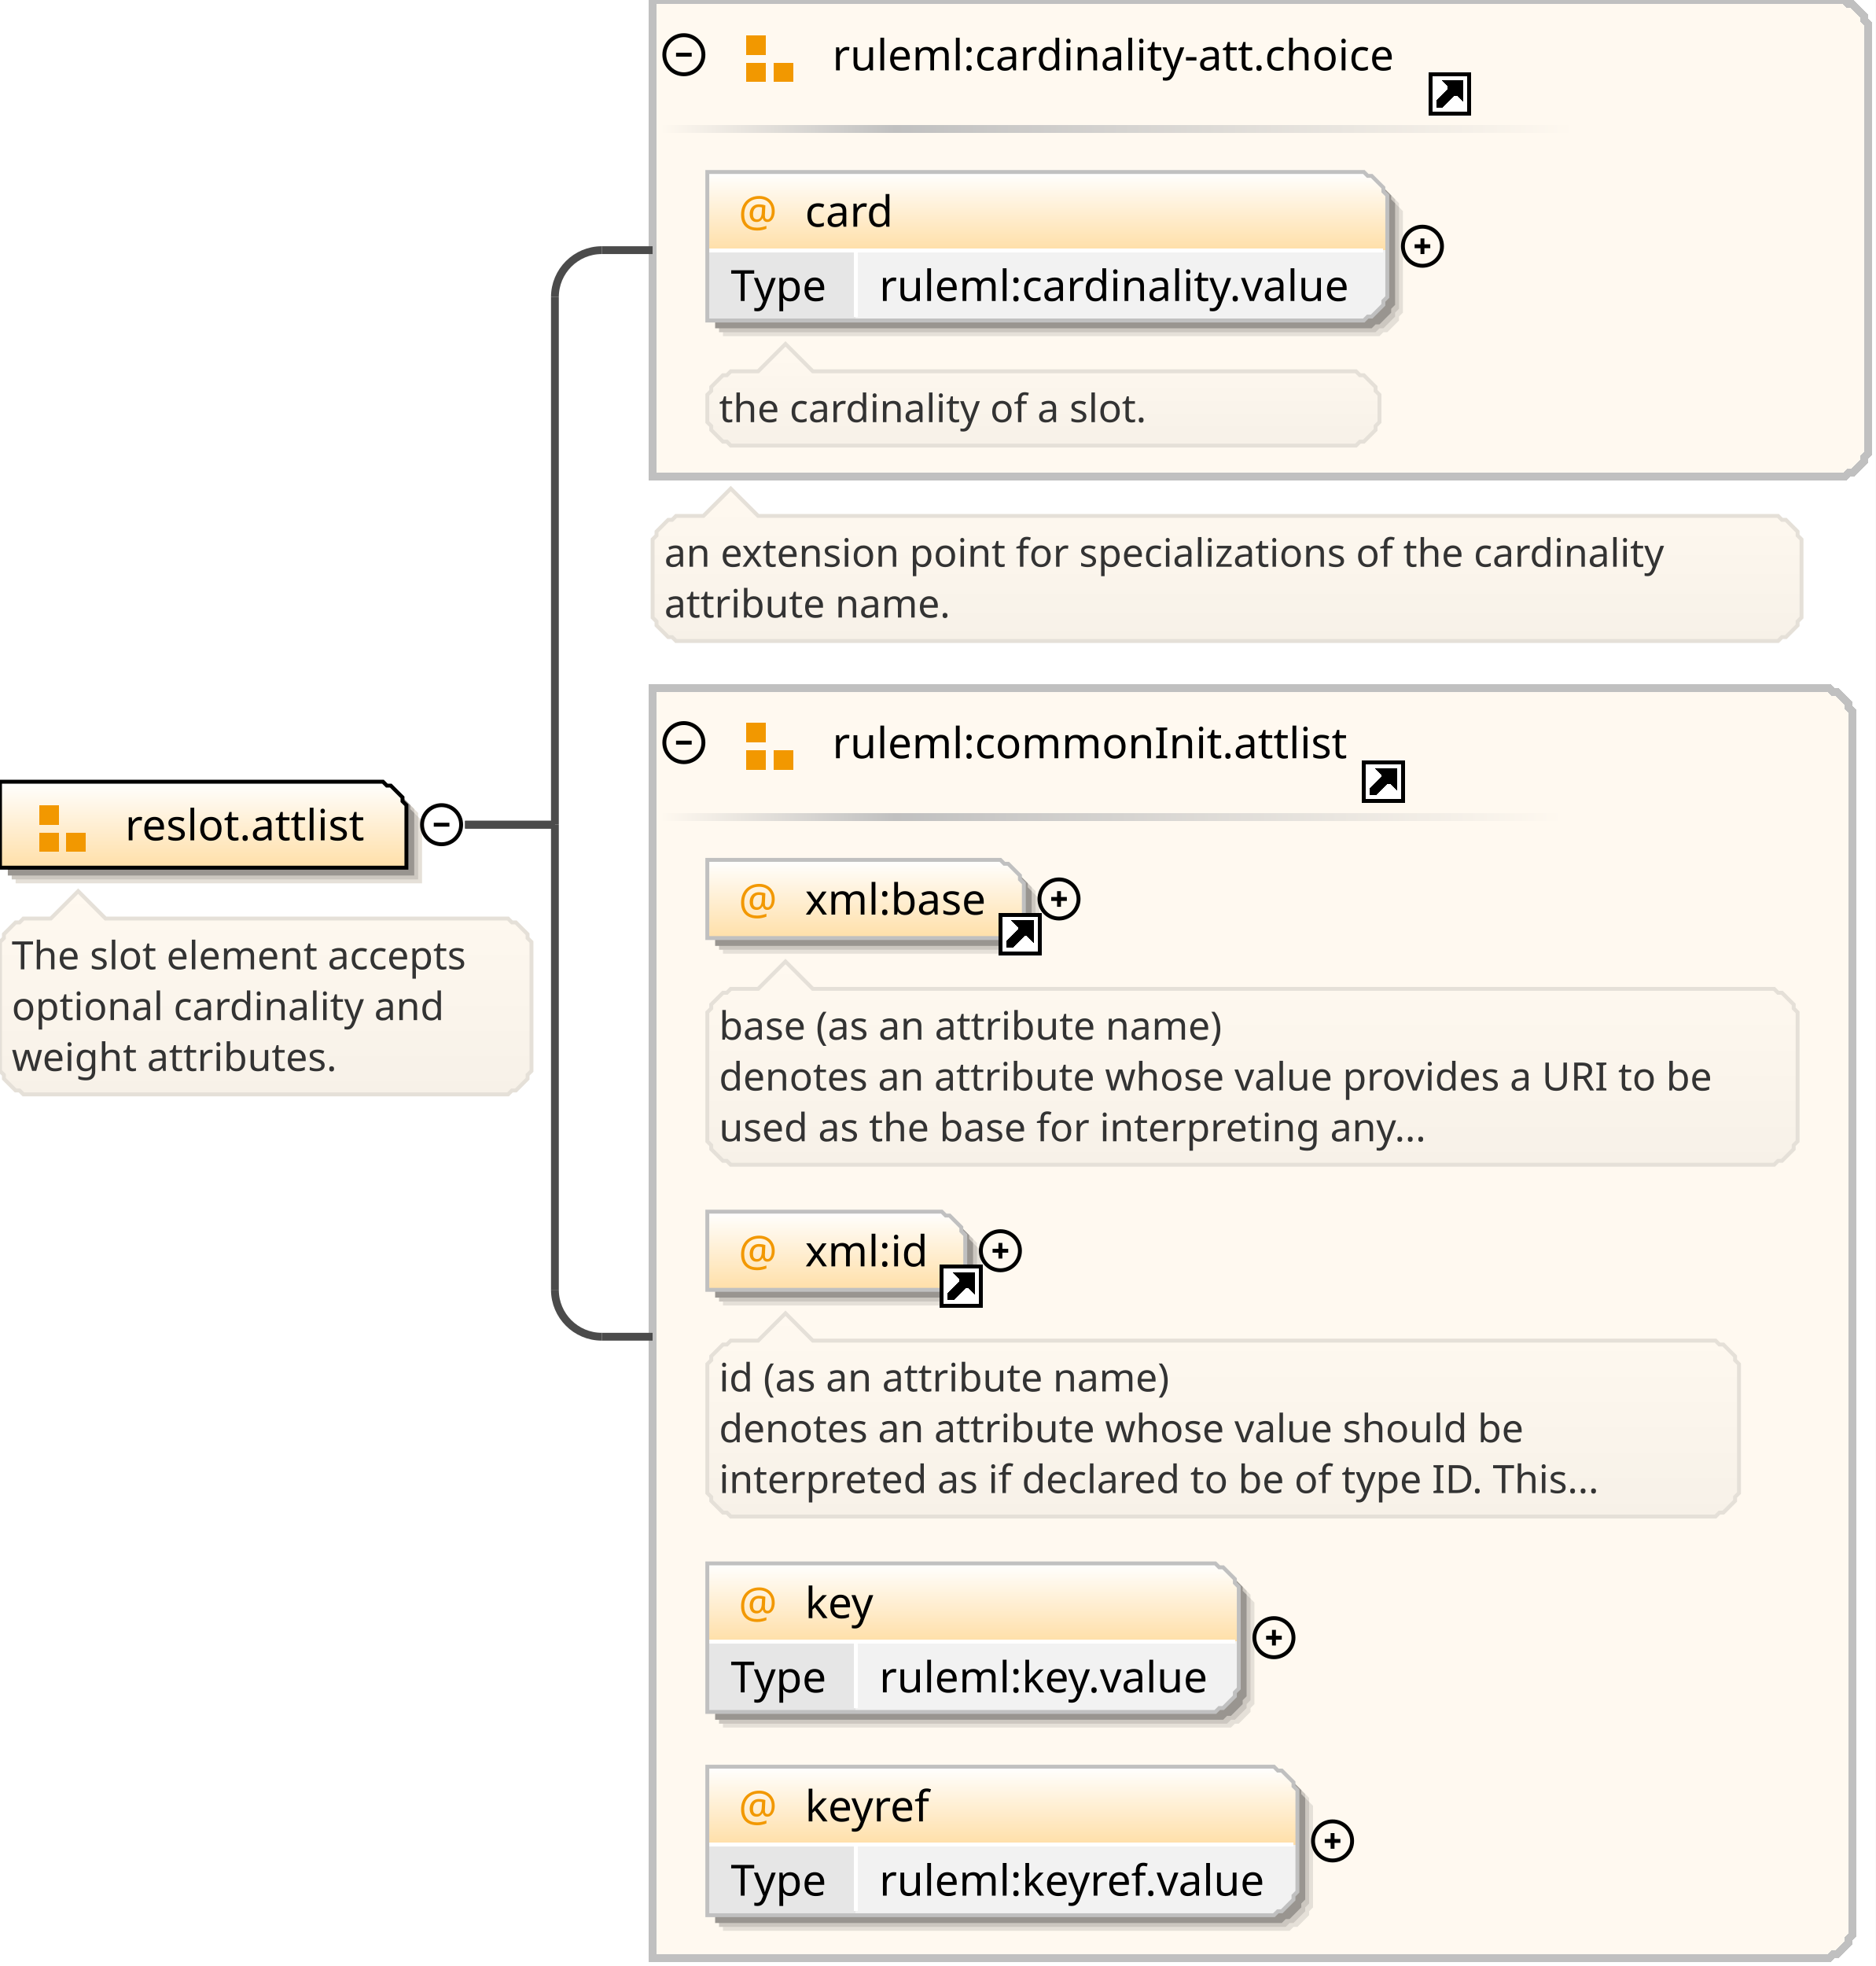
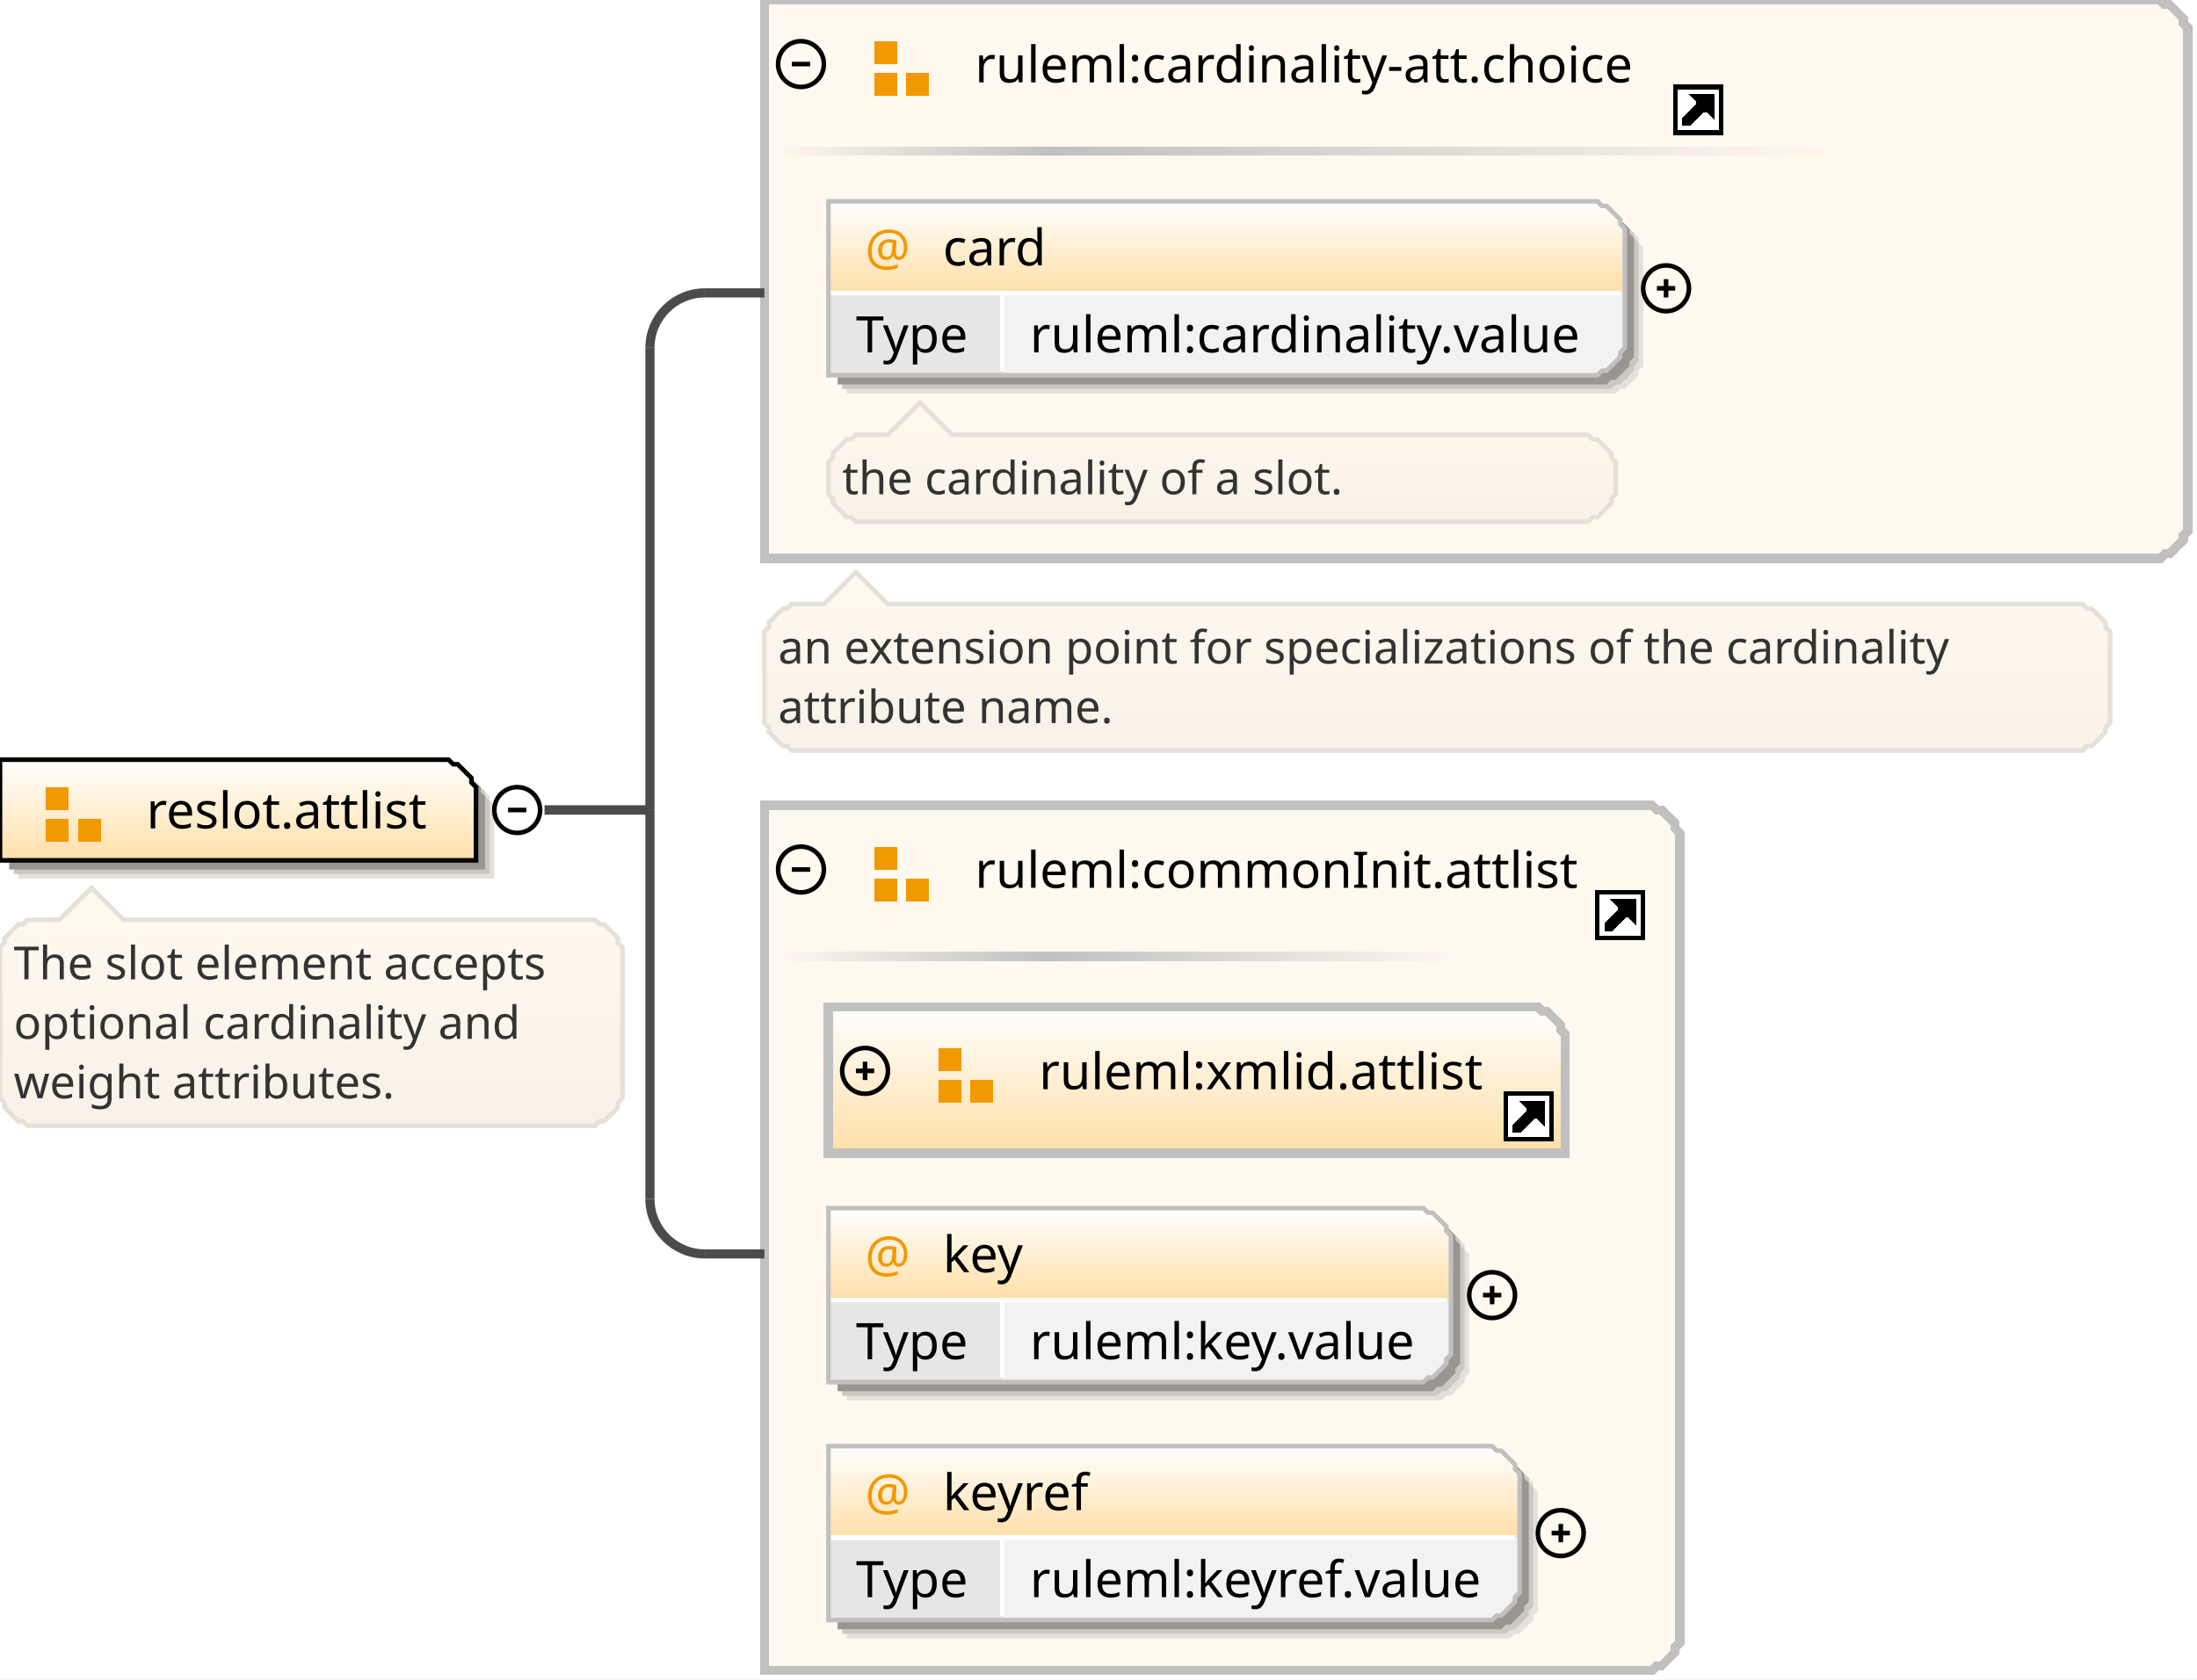
- <svg xmlns="http://www.w3.org/2000/svg" color-interpolation="auto" color-rendering="auto" fill="black" fill-opacity="1" font-family="'Dialog'" font-size="12" font-style="normal" font-weight="normal" height="503" image-rendering="auto" shape-rendering="auto" stroke="black" stroke-dasharray="none" stroke-dashoffset="0" stroke-linecap="square" stroke-linejoin="miter" stroke-miterlimit="10" stroke-opacity="1" stroke-width="1" text-rendering="auto" width="480">
+ <svg xmlns="http://www.w3.org/2000/svg" color-interpolation="auto" color-rendering="auto" fill="black" fill-opacity="1" font-family="'Dialog'" font-size="12" font-style="normal" font-weight="normal" height="367" image-rendering="auto" shape-rendering="auto" stroke="black" stroke-dasharray="none" stroke-dashoffset="0" stroke-linecap="square" stroke-linejoin="miter" stroke-miterlimit="10" stroke-opacity="1" stroke-width="1" text-rendering="auto" width="480">
  <defs id="genericDefs" />
  <g>
    <defs id="defs1">
-       <linearGradient gradientUnits="userSpaceOnUse" id="linearGradient1" spreadMethod="pad" x1="0" x2="0" y1="200" y2="222">
+       <linearGradient gradientUnits="userSpaceOnUse" id="linearGradient1" spreadMethod="pad" x1="0" x2="0" y1="166" y2="188">
        <stop offset="0%" stop-color="white" stop-opacity="1" />
        <stop offset="100%" stop-color="rgb(255,223,168)" stop-opacity="1" />
      </linearGradient>
      <linearGradient gradientUnits="userSpaceOnUse" id="linearGradient2" spreadMethod="pad" x1="229" x2="403" y1="32" y2="32">
        <stop offset="0%" stop-color="silver" stop-opacity="1" />
        <stop offset="100%" stop-color="rgb(255,249,240)" stop-opacity="1" />
      </linearGradient>
      <linearGradient gradientUnits="userSpaceOnUse" id="linearGradient3" spreadMethod="pad" x1="169" x2="229" y1="32" y2="32">
        <stop offset="0%" stop-color="rgb(255,249,240)" stop-opacity="1" />
        <stop offset="100%" stop-color="silver" stop-opacity="1" />
      </linearGradient>
      <linearGradient gradientUnits="userSpaceOnUse" id="linearGradient4" spreadMethod="pad" x1="181" x2="181" y1="44" y2="64">
        <stop offset="0%" stop-color="white" stop-opacity="1" />
        <stop offset="100%" stop-color="rgb(255,223,168)" stop-opacity="1" />
      </linearGradient>
      <linearGradient gradientUnits="userSpaceOnUse" id="linearGradient5" spreadMethod="pad" x1="181" x2="181" y1="88" y2="114">
        <stop offset="0%" stop-color="rgb(255,249,240)" stop-opacity="1" />
        <stop offset="100%" stop-color="rgb(247,241,232)" stop-opacity="1" />
      </linearGradient>
      <linearGradient gradientUnits="userSpaceOnUse" id="linearGradient6" spreadMethod="pad" x1="167" x2="167" y1="125" y2="164">
        <stop offset="0%" stop-color="rgb(255,249,240)" stop-opacity="1" />
        <stop offset="100%" stop-color="rgb(247,241,232)" stop-opacity="1" />
      </linearGradient>
-       <linearGradient gradientUnits="userSpaceOnUse" id="linearGradient7" spreadMethod="pad" x1="229" x2="400" y1="208" y2="208">
+       <linearGradient gradientUnits="userSpaceOnUse" id="linearGradient7" spreadMethod="pad" x1="229" x2="320" y1="208" y2="208">
        <stop offset="0%" stop-color="silver" stop-opacity="1" />
        <stop offset="100%" stop-color="rgb(255,249,240)" stop-opacity="1" />
      </linearGradient>
      <linearGradient gradientUnits="userSpaceOnUse" id="linearGradient8" spreadMethod="pad" x1="169" x2="229" y1="208" y2="208">
        <stop offset="0%" stop-color="rgb(255,249,240)" stop-opacity="1" />
        <stop offset="100%" stop-color="silver" stop-opacity="1" />
      </linearGradient>
-       <linearGradient gradientUnits="userSpaceOnUse" id="linearGradient9" spreadMethod="pad" x1="181" x2="181" y1="220" y2="240">
+       <linearGradient gradientUnits="userSpaceOnUse" id="linearGradient9" spreadMethod="pad" x1="181" x2="181" y1="220" y2="252">
        <stop offset="0%" stop-color="white" stop-opacity="1" />
        <stop offset="100%" stop-color="rgb(255,223,168)" stop-opacity="1" />
      </linearGradient>
-       <linearGradient gradientUnits="userSpaceOnUse" id="linearGradient10" spreadMethod="pad" x1="181" x2="181" y1="246" y2="298">
-         <stop offset="0%" stop-color="rgb(255,249,240)" stop-opacity="1" />
-         <stop offset="100%" stop-color="rgb(247,241,232)" stop-opacity="1" />
-       </linearGradient>
-       <linearGradient gradientUnits="userSpaceOnUse" id="linearGradient11" spreadMethod="pad" x1="181" x2="181" y1="310" y2="330">
+       <linearGradient gradientUnits="userSpaceOnUse" id="linearGradient10" spreadMethod="pad" x1="181" x2="181" y1="264" y2="284">
        <stop offset="0%" stop-color="white" stop-opacity="1" />
        <stop offset="100%" stop-color="rgb(255,223,168)" stop-opacity="1" />
      </linearGradient>
-       <linearGradient gradientUnits="userSpaceOnUse" id="linearGradient12" spreadMethod="pad" x1="181" x2="181" y1="336" y2="388">
-         <stop offset="0%" stop-color="rgb(255,249,240)" stop-opacity="1" />
-         <stop offset="100%" stop-color="rgb(247,241,232)" stop-opacity="1" />
-       </linearGradient>
-       <linearGradient gradientUnits="userSpaceOnUse" id="linearGradient13" spreadMethod="pad" x1="181" x2="181" y1="400" y2="420">
+       <linearGradient gradientUnits="userSpaceOnUse" id="linearGradient11" spreadMethod="pad" x1="181" x2="181" y1="316" y2="336">
        <stop offset="0%" stop-color="white" stop-opacity="1" />
        <stop offset="100%" stop-color="rgb(255,223,168)" stop-opacity="1" />
      </linearGradient>
-       <linearGradient gradientUnits="userSpaceOnUse" id="linearGradient14" spreadMethod="pad" x1="181" x2="181" y1="452" y2="472">
-         <stop offset="0%" stop-color="white" stop-opacity="1" />
-         <stop offset="100%" stop-color="rgb(255,223,168)" stop-opacity="1" />
-       </linearGradient>
-       <linearGradient gradientUnits="userSpaceOnUse" id="linearGradient15" spreadMethod="pad" x1="0" x2="0" y1="228" y2="280">
+       <linearGradient gradientUnits="userSpaceOnUse" id="linearGradient12" spreadMethod="pad" x1="0" x2="0" y1="194" y2="246">
        <stop offset="0%" stop-color="rgb(255,249,240)" stop-opacity="1" />
        <stop offset="100%" stop-color="rgb(247,241,232)" stop-opacity="1" />
      </linearGradient>
      <clipPath clipPathUnits="userSpaceOnUse" id="clipPath1">
-         <path d="M0 0 L480 0 L480 503 L0 503 L0 0 Z" />
+         <path d="M0 0 L480 0 L480 367 L0 367 L0 0 Z" />
      </clipPath>
    </defs>
    <g fill="white" stroke="white" text-rendering="geometricPrecision">
-       <rect clip-path="url(#clipPath1)" height="503" stroke="none" width="480" x="0" y="0" />
+       <rect clip-path="url(#clipPath1)" height="367" stroke="none" width="480" x="0" y="0" />
    </g>
    <g fill="rgb(229,224,216)" font-family="sans-serif" font-size="11" stroke="rgb(229,224,216)" text-rendering="geometricPrecision">
-       <polygon clip-path="url(#clipPath1)" points=" 4 204 102 204 103 205 104 205 105 206 106 207 107 208 107 209 108 210 108 226 4 226" stroke="none" />
-       <polygon clip-path="url(#clipPath1)" fill="rgb(204,199,192)" points=" 3 203 101 203 102 204 103 204 104 205 105 206 106 207 106 208 107 209 107 225 3 225" stroke="none" />
-       <polygon clip-path="url(#clipPath1)" fill="rgb(153,149,144)" points=" 2 202 100 202 101 203 102 203 103 204 104 205 105 206 105 207 106 208 106 224 2 224" stroke="none" />
-       <polygon clip-path="url(#clipPath1)" fill="url(#linearGradient1)" points=" 0 200 98 200 99 201 100 201 101 202 102 203 103 204 103 205 104 206 104 222 0 222" shape-rendering="crispEdges" stroke="none" />
-       <polygon clip-path="url(#clipPath1)" fill="none" points=" 0 200 98 200 99 201 100 201 101 202 102 203 103 204 103 205 104 206 104 222 0 222" stroke="black" stroke-linecap="butt" />
+       <polygon clip-path="url(#clipPath1)" points=" 4 170 102 170 103 171 104 171 105 172 106 173 107 174 107 175 108 176 108 192 4 192" stroke="none" />
+       <polygon clip-path="url(#clipPath1)" fill="rgb(204,199,192)" points=" 3 169 101 169 102 170 103 170 104 171 105 172 106 173 106 174 107 175 107 191 3 191" stroke="none" />
+       <polygon clip-path="url(#clipPath1)" fill="rgb(153,149,144)" points=" 2 168 100 168 101 169 102 169 103 170 104 171 105 172 105 173 106 174 106 190 2 190" stroke="none" />
+       <polygon clip-path="url(#clipPath1)" fill="url(#linearGradient1)" points=" 0 166 98 166 99 167 100 167 101 168 102 169 103 170 103 171 104 172 104 188 0 188" shape-rendering="crispEdges" stroke="none" />
+       <polygon clip-path="url(#clipPath1)" fill="none" points=" 0 166 98 166 99 167 100 167 101 168 102 169 103 170 103 171 104 172 104 188 0 188" stroke="black" stroke-linecap="butt" />
    </g>
    <g fill="rgb(242,152,0)" font-family="sans-serif" font-size="11" shape-rendering="crispEdges" stroke="rgb(242,152,0)" stroke-linecap="butt" text-rendering="geometricPrecision">
-       <rect clip-path="url(#clipPath1)" height="5" stroke="none" width="5" x="10" y="206" />
-       <rect clip-path="url(#clipPath1)" height="5" stroke="none" width="5" x="10" y="213" />
-       <rect clip-path="url(#clipPath1)" height="5" stroke="none" width="5" x="17" y="213" />
-       <text clip-path="url(#clipPath1)" fill="black" stroke="none" x="32" xml:space="preserve" y="215">reslot.attlist</text>
-       <circle clip-path="url(#clipPath1)" cx="113" cy="211" fill="none" r="5" shape-rendering="auto" stroke="black" />
-       <line clip-path="url(#clipPath1)" fill="none" shape-rendering="auto" stroke="black" x1="111" x2="115" y1="211" y2="211" />
+       <rect clip-path="url(#clipPath1)" height="5" stroke="none" width="5" x="10" y="172" />
+       <rect clip-path="url(#clipPath1)" height="5" stroke="none" width="5" x="10" y="179" />
+       <rect clip-path="url(#clipPath1)" height="5" stroke="none" width="5" x="17" y="179" />
+       <text clip-path="url(#clipPath1)" fill="black" stroke="none" x="32" xml:space="preserve" y="181">reslot.attlist</text>
+       <circle clip-path="url(#clipPath1)" cx="113" cy="177" fill="none" r="5" shape-rendering="auto" stroke="black" />
+       <line clip-path="url(#clipPath1)" fill="none" shape-rendering="auto" stroke="black" x1="111" x2="115" y1="177" y2="177" />
      <polygon clip-path="url(#clipPath1)" fill="rgb(255,249,240)" points=" 167 0 472 0 473 1 474 1 475 2 476 3 477 4 477 5 478 6 478 116 477 117 477 118 476 119 475 120 474 121 473 121 472 122 167 122" stroke="none" stroke-width="2" />
      <polygon clip-path="url(#clipPath1)" fill="none" points=" 167 0 472 0 473 1 474 1 475 2 476 3 477 4 477 5 478 6 478 116 477 117 477 118 476 119 475 120 474 121 473 121 472 122 167 122" stroke="silver" stroke-width="2" />
      <rect clip-path="url(#clipPath1)" fill="url(#linearGradient2)" height="2" stroke="none" stroke-width="2" width="174" x="229" y="32" />
      <rect clip-path="url(#clipPath1)" fill="url(#linearGradient3)" height="2" stroke="none" stroke-width="2" width="60" x="169" y="32" />
      <rect clip-path="url(#clipPath1)" height="5" stroke="none" width="5" x="191" y="9" />
      <rect clip-path="url(#clipPath1)" height="5" stroke="none" width="5" x="191" y="16" />
      <rect clip-path="url(#clipPath1)" height="5" stroke="none" width="5" x="198" y="16" />
      <text clip-path="url(#clipPath1)" fill="black" stroke="none" x="213" xml:space="preserve" y="18">ruleml:cardinality-att.choice</text>
      <rect clip-path="url(#clipPath1)" fill="white" height="10" stroke="none" width="10" x="366" y="19" />
      <polygon clip-path="url(#clipPath1)" fill="none" points=" 368 27 368 26 371 23 371 22 370 21 374 21 374 25 373 24 372 24 369 27" stroke="black" />
      <polygon clip-path="url(#clipPath1)" fill="black" points=" 368 27 368 26 371 23 371 22 370 21 374 21 374 25 373 24 372 24 369 27" stroke="none" />
      <rect clip-path="url(#clipPath1)" fill="none" height="10" stroke="black" width="10" x="366" y="19" />
      <circle clip-path="url(#clipPath1)" cx="175" cy="14" fill="none" r="5" shape-rendering="auto" stroke="black" />
      <line clip-path="url(#clipPath1)" fill="none" shape-rendering="auto" stroke="black" x1="173" x2="177" y1="14" y2="14" />
      <polygon clip-path="url(#clipPath1)" fill="rgb(229,224,216)" points=" 185 48 353 48 354 49 355 49 356 50 357 51 358 52 358 53 359 54 359 80 358 81 358 82 357 83 356 84 355 85 354 85 353 86 185 86" shape-rendering="auto" stroke="none" />
      <polygon clip-path="url(#clipPath1)" fill="rgb(204,199,192)" points=" 184 47 352 47 353 48 354 48 355 49 356 50 357 51 357 52 358 53 358 79 357 80 357 81 356 82 355 83 354 84 353 84 352 85 184 85" shape-rendering="auto" stroke="none" />
      <polygon clip-path="url(#clipPath1)" fill="rgb(153,149,144)" points=" 183 46 351 46 352 47 353 47 354 48 355 49 356 50 356 51 357 52 357 78 356 79 356 80 355 81 354 82 353 83 352 83 351 84 183 84" shape-rendering="auto" stroke="none" />
      <polygon clip-path="url(#clipPath1)" fill="url(#linearGradient4)" points=" 181 44 349 44 350 45 351 45 352 46 353 47 354 48 354 49 355 50 355 64 354 64 354 64 353 64 352 64 351 64 350 64 349 64 181 64" stroke="none" />
      <polygon clip-path="url(#clipPath1)" fill="rgb(230,230,230)" points=" 181 64 219 64 219 64 219 64 219 64 219 64 219 64 219 64 219 64 219 76 219 77 219 78 219 79 219 80 219 81 219 81 219 82 181 82" stroke="none" />
      <polygon clip-path="url(#clipPath1)" fill="rgb(242,242,242)" points=" 219 64 349 64 350 64 351 64 352 64 353 64 354 64 354 64 355 64 355 76 354 77 354 78 353 79 352 80 351 81 350 81 349 82 219 82" stroke="none" />
      <line clip-path="url(#clipPath1)" fill="none" stroke="white" x1="181" x2="354" y1="64" y2="64" />
      <text clip-path="url(#clipPath1)" fill="black" stroke="none" x="187" xml:space="preserve" y="77">Type</text>
      <text clip-path="url(#clipPath1)" fill="black" stroke="none" x="225" xml:space="preserve" y="77">ruleml:cardinality.value</text>
      <line clip-path="url(#clipPath1)" fill="none" stroke="white" x1="219" x2="219" y1="64" y2="81" />
      <polygon clip-path="url(#clipPath1)" fill="none" points=" 181 44 349 44 350 45 351 45 352 46 353 47 354 48 354 49 355 50 355 76 354 77 354 78 353 79 352 80 351 81 350 81 349 82 181 82" shape-rendering="auto" stroke="silver" />
      <text clip-path="url(#clipPath1)" stroke="none" x="189" xml:space="preserve" y="58">@</text>
      <text clip-path="url(#clipPath1)" fill="black" stroke="none" x="206" xml:space="preserve" y="58">card</text>
      <circle clip-path="url(#clipPath1)" cx="364" cy="63" fill="none" r="5" shape-rendering="auto" stroke="black" />
      <line clip-path="url(#clipPath1)" fill="none" shape-rendering="auto" stroke="black" x1="362" x2="366" y1="63" y2="63" />
      <line clip-path="url(#clipPath1)" fill="none" shape-rendering="auto" stroke="black" x1="364" x2="364" y1="61" y2="65" />
      <polygon clip-path="url(#clipPath1)" fill="url(#linearGradient5)" points=" 181 101 182 100 182 99 183 98 184 97 185 96 186 96 187 95 194 95 201 88 208 95 347 95 348 96 349 96 350 97 351 98 352 99 352 100 353 101 353 108 352 109 352 110 351 111 350 112 349 113 348 113 347 114 187 114 186 113 185 113 184 112 183 111 182 110 182 109 181 108" stroke="none" />
      <polygon clip-path="url(#clipPath1)" fill="none" points=" 181 101 182 100 182 99 183 98 184 97 185 96 186 96 187 95 194 95 201 88 208 95 347 95 348 96 349 96 350 97 351 98 352 99 352 100 353 101 353 108 352 109 352 110 351 111 350 112 349 113 348 113 347 114 187 114 186 113 185 113 184 112 183 111 182 110 182 109 181 108" shape-rendering="auto" stroke="rgb(229,224,216)" />
      <text clip-path="url(#clipPath1)" fill="rgb(51,51,51)" font-size="10" stroke="none" x="184" xml:space="preserve" y="108">the cardinality of a slot.</text>
      <polygon clip-path="url(#clipPath1)" fill="url(#linearGradient6)" points=" 167 138 168 137 168 136 169 135 170 134 171 133 172 133 173 132 180 132 187 125 194 132 455 132 456 133 457 133 458 134 459 135 460 136 460 137 461 138 461 158 460 159 460 160 459 161 458 162 457 163 456 163 455 164 173 164 172 163 171 163 170 162 169 161 168 160 168 159 167 158" stroke="none" />
      <polygon clip-path="url(#clipPath1)" fill="none" points=" 167 138 168 137 168 136 169 135 170 134 171 133 172 133 173 132 180 132 187 125 194 132 455 132 456 133 457 133 458 134 459 135 460 136 460 137 461 138 461 158 460 159 460 160 459 161 458 162 457 163 456 163 455 164 173 164 172 163 171 163 170 162 169 161 168 160 168 159 167 158" shape-rendering="auto" stroke="rgb(229,224,216)" />
      <text clip-path="url(#clipPath1)" fill="rgb(51,51,51)" font-size="10" stroke="none" x="170" xml:space="preserve" y="145">an extension point for specializations of the cardinality </text>
      <text clip-path="url(#clipPath1)" fill="rgb(51,51,51)" font-size="10" stroke="none" x="170" xml:space="preserve" y="158">attribute name.</text>
    </g>
    <g fill="rgb(75,75,75)" font-family="sans-serif" font-size="11" stroke="rgb(75,75,75)" stroke-linecap="butt" stroke-width="2" text-rendering="geometricPrecision">
-       <line clip-path="url(#clipPath1)" fill="none" x1="119" x2="142" y1="211" y2="211" />
-       <line clip-path="url(#clipPath1)" fill="none" x1="142" x2="142" y1="76" y2="211" />
+       <line clip-path="url(#clipPath1)" fill="none" x1="119" x2="142" y1="177" y2="177" />
+       <line clip-path="url(#clipPath1)" fill="none" x1="142" x2="142" y1="76" y2="177" />
      <line clip-path="url(#clipPath1)" fill="none" x1="154" x2="167" y1="64" y2="64" />
      <path clip-path="url(#clipPath1)" d="M142 76 A12 12 0 0 1 154 64" fill="none" />
-       <polygon clip-path="url(#clipPath1)" fill="rgb(255,249,240)" points=" 167 176 468 176 469 177 470 177 471 178 472 179 473 180 473 181 474 182 474 495 473 496 473 497 472 498 471 499 470 500 469 500 468 501 167 501" shape-rendering="crispEdges" stroke="none" />
-       <polygon clip-path="url(#clipPath1)" fill="none" points=" 167 176 468 176 469 177 470 177 471 178 472 179 473 180 473 181 474 182 474 495 473 496 473 497 472 498 471 499 470 500 469 500 468 501 167 501" shape-rendering="crispEdges" stroke="silver" />
-       <rect clip-path="url(#clipPath1)" fill="url(#linearGradient7)" height="2" shape-rendering="crispEdges" stroke="none" width="171" x="229" y="208" />
+       <polygon clip-path="url(#clipPath1)" fill="rgb(255,249,240)" points=" 167 176 361 176 362 177 363 177 364 178 365 179 366 180 366 181 367 182 367 359 366 360 366 361 365 362 364 363 363 364 362 364 361 365 167 365" shape-rendering="crispEdges" stroke="none" />
+       <polygon clip-path="url(#clipPath1)" fill="none" points=" 167 176 361 176 362 177 363 177 364 178 365 179 366 180 366 181 367 182 367 359 366 360 366 361 365 362 364 363 363 364 362 364 361 365 167 365" shape-rendering="crispEdges" stroke="silver" />
+       <rect clip-path="url(#clipPath1)" fill="url(#linearGradient7)" height="2" shape-rendering="crispEdges" stroke="none" width="91" x="229" y="208" />
      <rect clip-path="url(#clipPath1)" fill="url(#linearGradient8)" height="2" shape-rendering="crispEdges" stroke="none" width="60" x="169" y="208" />
    </g>
    <g fill="rgb(242,152,0)" font-family="sans-serif" font-size="11" shape-rendering="crispEdges" stroke="rgb(242,152,0)" stroke-linecap="butt" text-rendering="geometricPrecision">
      <rect clip-path="url(#clipPath1)" height="5" stroke="none" width="5" x="191" y="185" />
      <rect clip-path="url(#clipPath1)" height="5" stroke="none" width="5" x="191" y="192" />
      <rect clip-path="url(#clipPath1)" height="5" stroke="none" width="5" x="198" y="192" />
      <text clip-path="url(#clipPath1)" fill="black" stroke="none" x="213" xml:space="preserve" y="194">ruleml:commonInit.attlist</text>
      <rect clip-path="url(#clipPath1)" fill="white" height="10" stroke="none" width="10" x="349" y="195" />
      <polygon clip-path="url(#clipPath1)" fill="none" points=" 351 203 351 202 354 199 354 198 353 197 357 197 357 201 356 200 355 200 352 203" stroke="black" />
      <polygon clip-path="url(#clipPath1)" fill="black" points=" 351 203 351 202 354 199 354 198 353 197 357 197 357 201 356 200 355 200 352 203" stroke="none" />
      <rect clip-path="url(#clipPath1)" fill="none" height="10" stroke="black" width="10" x="349" y="195" />
      <circle clip-path="url(#clipPath1)" cx="175" cy="190" fill="none" r="5" shape-rendering="auto" stroke="black" />
      <line clip-path="url(#clipPath1)" fill="none" shape-rendering="auto" stroke="black" x1="173" x2="177" y1="190" y2="190" />
-       <polygon clip-path="url(#clipPath1)" fill="rgb(229,224,216)" points=" 185 224 260 224 261 225 262 225 263 226 264 227 265 228 265 229 266 230 266 238 265 239 265 240 264 241 263 242 262 243 261 243 260 244 185 244" shape-rendering="auto" stroke="none" />
-       <polygon clip-path="url(#clipPath1)" fill="rgb(204,199,192)" points=" 184 223 259 223 260 224 261 224 262 225 263 226 264 227 264 228 265 229 265 237 264 238 264 239 263 240 262 241 261 242 260 242 259 243 184 243" shape-rendering="auto" stroke="none" />
-       <polygon clip-path="url(#clipPath1)" fill="rgb(153,149,144)" points=" 183 222 258 222 259 223 260 223 261 224 262 225 263 226 263 227 264 228 264 236 263 237 263 238 262 239 261 240 260 241 259 241 258 242 183 242" shape-rendering="auto" stroke="none" />
-       <polygon clip-path="url(#clipPath1)" fill="url(#linearGradient9)" points=" 181 220 256 220 257 221 258 221 259 222 260 223 261 224 261 225 262 226 262 234 261 235 261 236 260 237 259 238 258 239 257 239 256 240 181 240" stroke="none" />
-       <polygon clip-path="url(#clipPath1)" fill="none" points=" 181 220 256 220 257 221 258 221 259 222 260 223 261 224 261 225 262 226 262 234 261 235 261 236 260 237 259 238 258 239 257 239 256 240 181 240" shape-rendering="auto" stroke="silver" />
-       <text clip-path="url(#clipPath1)" stroke="none" x="189" xml:space="preserve" y="234">@</text>
-       <text clip-path="url(#clipPath1)" fill="black" stroke="none" x="206" xml:space="preserve" y="234">xml:base</text>
-       <rect clip-path="url(#clipPath1)" fill="white" height="10" stroke="none" width="10" x="256" y="234" />
-       <polygon clip-path="url(#clipPath1)" fill="none" points=" 258 242 258 241 261 238 261 237 260 236 264 236 264 240 263 239 262 239 259 242" stroke="black" />
-       <polygon clip-path="url(#clipPath1)" fill="black" points=" 258 242 258 241 261 238 261 237 260 236 264 236 264 240 263 239 262 239 259 242" stroke="none" />
-       <rect clip-path="url(#clipPath1)" fill="none" height="10" stroke="black" width="10" x="256" y="234" />
-       <circle clip-path="url(#clipPath1)" cx="271" cy="230" fill="none" r="5" shape-rendering="auto" stroke="black" />
-       <line clip-path="url(#clipPath1)" fill="none" shape-rendering="auto" stroke="black" x1="269" x2="273" y1="230" y2="230" />
-       <line clip-path="url(#clipPath1)" fill="none" shape-rendering="auto" stroke="black" x1="271" x2="271" y1="228" y2="232" />
-       <polygon clip-path="url(#clipPath1)" fill="url(#linearGradient10)" points=" 181 259 182 258 182 257 183 256 184 255 185 254 186 254 187 253 194 253 201 246 208 253 454 253 455 254 456 254 457 255 458 256 459 257 459 258 460 259 460 292 459 293 459 294 458 295 457 296 456 297 455 297 454 298 187 298 186 297 185 297 184 296 183 295 182 294 182 293 181 292" stroke="none" />
-       <polygon clip-path="url(#clipPath1)" fill="none" points=" 181 259 182 258 182 257 183 256 184 255 185 254 186 254 187 253 194 253 201 246 208 253 454 253 455 254 456 254 457 255 458 256 459 257 459 258 460 259 460 292 459 293 459 294 458 295 457 296 456 297 455 297 454 298 187 298 186 297 185 297 184 296 183 295 182 294 182 293 181 292" shape-rendering="auto" stroke="rgb(229,224,216)" />
-       <text clip-path="url(#clipPath1)" fill="rgb(51,51,51)" font-size="10" stroke="none" x="184" xml:space="preserve" y="266">base (as an attribute name)</text>
-       <text clip-path="url(#clipPath1)" fill="rgb(51,51,51)" font-size="10" stroke="none" x="184" xml:space="preserve" y="279">denotes an attribute whose value provides a URI to be </text>
-       <text clip-path="url(#clipPath1)" fill="rgb(51,51,51)" font-size="10" stroke="none" x="184" xml:space="preserve" y="292">used as the base for interpreting any...</text>
-       <polygon clip-path="url(#clipPath1)" fill="rgb(229,224,216)" points=" 185 314 245 314 246 315 247 315 248 316 249 317 250 318 250 319 251 320 251 328 250 329 250 330 249 331 248 332 247 333 246 333 245 334 185 334" shape-rendering="auto" stroke="none" />
-       <polygon clip-path="url(#clipPath1)" fill="rgb(204,199,192)" points=" 184 313 244 313 245 314 246 314 247 315 248 316 249 317 249 318 250 319 250 327 249 328 249 329 248 330 247 331 246 332 245 332 244 333 184 333" shape-rendering="auto" stroke="none" />
-       <polygon clip-path="url(#clipPath1)" fill="rgb(153,149,144)" points=" 183 312 243 312 244 313 245 313 246 314 247 315 248 316 248 317 249 318 249 326 248 327 248 328 247 329 246 330 245 331 244 331 243 332 183 332" shape-rendering="auto" stroke="none" />
-       <polygon clip-path="url(#clipPath1)" fill="url(#linearGradient11)" points=" 181 310 241 310 242 311 243 311 244 312 245 313 246 314 246 315 247 316 247 324 246 325 246 326 245 327 244 328 243 329 242 329 241 330 181 330" stroke="none" />
-       <polygon clip-path="url(#clipPath1)" fill="none" points=" 181 310 241 310 242 311 243 311 244 312 245 313 246 314 246 315 247 316 247 324 246 325 246 326 245 327 244 328 243 329 242 329 241 330 181 330" shape-rendering="auto" stroke="silver" />
-       <text clip-path="url(#clipPath1)" stroke="none" x="189" xml:space="preserve" y="324">@</text>
-       <text clip-path="url(#clipPath1)" fill="black" stroke="none" x="206" xml:space="preserve" y="324">xml:id</text>
-       <rect clip-path="url(#clipPath1)" fill="white" height="10" stroke="none" width="10" x="241" y="324" />
-       <polygon clip-path="url(#clipPath1)" fill="none" points=" 243 332 243 331 246 328 246 327 245 326 249 326 249 330 248 329 247 329 244 332" stroke="black" />
-       <polygon clip-path="url(#clipPath1)" fill="black" points=" 243 332 243 331 246 328 246 327 245 326 249 326 249 330 248 329 247 329 244 332" stroke="none" />
-       <rect clip-path="url(#clipPath1)" fill="none" height="10" stroke="black" width="10" x="241" y="324" />
-       <circle clip-path="url(#clipPath1)" cx="256" cy="320" fill="none" r="5" shape-rendering="auto" stroke="black" />
-       <line clip-path="url(#clipPath1)" fill="none" shape-rendering="auto" stroke="black" x1="254" x2="258" y1="320" y2="320" />
-       <line clip-path="url(#clipPath1)" fill="none" shape-rendering="auto" stroke="black" x1="256" x2="256" y1="318" y2="322" />
-       <polygon clip-path="url(#clipPath1)" fill="url(#linearGradient12)" points=" 181 349 182 348 182 347 183 346 184 345 185 344 186 344 187 343 194 343 201 336 208 343 439 343 440 344 441 344 442 345 443 346 444 347 444 348 445 349 445 382 444 383 444 384 443 385 442 386 441 387 440 387 439 388 187 388 186 387 185 387 184 386 183 385 182 384 182 383 181 382" stroke="none" />
-       <polygon clip-path="url(#clipPath1)" fill="none" points=" 181 349 182 348 182 347 183 346 184 345 185 344 186 344 187 343 194 343 201 336 208 343 439 343 440 344 441 344 442 345 443 346 444 347 444 348 445 349 445 382 444 383 444 384 443 385 442 386 441 387 440 387 439 388 187 388 186 387 185 387 184 386 183 385 182 384 182 383 181 382" shape-rendering="auto" stroke="rgb(229,224,216)" />
-       <text clip-path="url(#clipPath1)" fill="rgb(51,51,51)" font-size="10" stroke="none" x="184" xml:space="preserve" y="356">id (as an attribute name)</text>
-       <text clip-path="url(#clipPath1)" fill="rgb(51,51,51)" font-size="10" stroke="none" x="184" xml:space="preserve" y="369">denotes an attribute whose value should be </text>
-       <text clip-path="url(#clipPath1)" fill="rgb(51,51,51)" font-size="10" stroke="none" x="184" xml:space="preserve" y="382">interpreted as if declared to be of type ID. This...</text>
-       <polygon clip-path="url(#clipPath1)" fill="rgb(229,224,216)" points=" 185 404 315 404 316 405 317 405 318 406 319 407 320 408 320 409 321 410 321 436 320 437 320 438 319 439 318 440 317 441 316 441 315 442 185 442" shape-rendering="auto" stroke="none" />
-       <polygon clip-path="url(#clipPath1)" fill="rgb(204,199,192)" points=" 184 403 314 403 315 404 316 404 317 405 318 406 319 407 319 408 320 409 320 435 319 436 319 437 318 438 317 439 316 440 315 440 314 441 184 441" shape-rendering="auto" stroke="none" />
-       <polygon clip-path="url(#clipPath1)" fill="rgb(153,149,144)" points=" 183 402 313 402 314 403 315 403 316 404 317 405 318 406 318 407 319 408 319 434 318 435 318 436 317 437 316 438 315 439 314 439 313 440 183 440" shape-rendering="auto" stroke="none" />
-       <polygon clip-path="url(#clipPath1)" fill="url(#linearGradient13)" points=" 181 400 311 400 312 401 313 401 314 402 315 403 316 404 316 405 317 406 317 420 316 420 316 420 315 420 314 420 313 420 312 420 311 420 181 420" stroke="none" />
-       <polygon clip-path="url(#clipPath1)" fill="rgb(230,230,230)" points=" 181 420 219 420 219 420 219 420 219 420 219 420 219 420 219 420 219 420 219 432 219 433 219 434 219 435 219 436 219 437 219 437 219 438 181 438" stroke="none" />
-       <polygon clip-path="url(#clipPath1)" fill="rgb(242,242,242)" points=" 219 420 311 420 312 420 313 420 314 420 315 420 316 420 316 420 317 420 317 432 316 433 316 434 315 435 314 436 313 437 312 437 311 438 219 438" stroke="none" />
-       <line clip-path="url(#clipPath1)" fill="none" stroke="white" x1="181" x2="316" y1="420" y2="420" />
-       <text clip-path="url(#clipPath1)" fill="black" stroke="none" x="187" xml:space="preserve" y="433">Type</text>
-       <text clip-path="url(#clipPath1)" fill="black" stroke="none" x="225" xml:space="preserve" y="433">ruleml:key.value</text>
-       <line clip-path="url(#clipPath1)" fill="none" stroke="white" x1="219" x2="219" y1="420" y2="437" />
-       <polygon clip-path="url(#clipPath1)" fill="none" points=" 181 400 311 400 312 401 313 401 314 402 315 403 316 404 316 405 317 406 317 432 316 433 316 434 315 435 314 436 313 437 312 437 311 438 181 438" shape-rendering="auto" stroke="silver" />
-       <text clip-path="url(#clipPath1)" stroke="none" x="189" xml:space="preserve" y="414">@</text>
-       <text clip-path="url(#clipPath1)" fill="black" stroke="none" x="206" xml:space="preserve" y="414">key</text>
-       <circle clip-path="url(#clipPath1)" cx="326" cy="419" fill="none" r="5" shape-rendering="auto" stroke="black" />
-       <line clip-path="url(#clipPath1)" fill="none" shape-rendering="auto" stroke="black" x1="324" x2="328" y1="419" y2="419" />
-       <line clip-path="url(#clipPath1)" fill="none" shape-rendering="auto" stroke="black" x1="326" x2="326" y1="417" y2="421" />
-       <polygon clip-path="url(#clipPath1)" fill="rgb(229,224,216)" points=" 185 456 330 456 331 457 332 457 333 458 334 459 335 460 335 461 336 462 336 488 335 489 335 490 334 491 333 492 332 493 331 493 330 494 185 494" shape-rendering="auto" stroke="none" />
-       <polygon clip-path="url(#clipPath1)" fill="rgb(204,199,192)" points=" 184 455 329 455 330 456 331 456 332 457 333 458 334 459 334 460 335 461 335 487 334 488 334 489 333 490 332 491 331 492 330 492 329 493 184 493" shape-rendering="auto" stroke="none" />
-       <polygon clip-path="url(#clipPath1)" fill="rgb(153,149,144)" points=" 183 454 328 454 329 455 330 455 331 456 332 457 333 458 333 459 334 460 334 486 333 487 333 488 332 489 331 490 330 491 329 491 328 492 183 492" shape-rendering="auto" stroke="none" />
-       <polygon clip-path="url(#clipPath1)" fill="url(#linearGradient14)" points=" 181 452 326 452 327 453 328 453 329 454 330 455 331 456 331 457 332 458 332 472 331 472 331 472 330 472 329 472 328 472 327 472 326 472 181 472" stroke="none" />
-       <polygon clip-path="url(#clipPath1)" fill="rgb(230,230,230)" points=" 181 472 219 472 219 472 219 472 219 472 219 472 219 472 219 472 219 472 219 484 219 485 219 486 219 487 219 488 219 489 219 489 219 490 181 490" stroke="none" />
-       <polygon clip-path="url(#clipPath1)" fill="rgb(242,242,242)" points=" 219 472 326 472 327 472 328 472 329 472 330 472 331 472 331 472 332 472 332 484 331 485 331 486 330 487 329 488 328 489 327 489 326 490 219 490" stroke="none" />
-       <line clip-path="url(#clipPath1)" fill="none" stroke="white" x1="181" x2="331" y1="472" y2="472" />
-       <text clip-path="url(#clipPath1)" fill="black" stroke="none" x="187" xml:space="preserve" y="485">Type</text>
-       <text clip-path="url(#clipPath1)" fill="black" stroke="none" x="225" xml:space="preserve" y="485">ruleml:keyref.value</text>
-       <line clip-path="url(#clipPath1)" fill="none" stroke="white" x1="219" x2="219" y1="472" y2="489" />
-       <polygon clip-path="url(#clipPath1)" fill="none" points=" 181 452 326 452 327 453 328 453 329 454 330 455 331 456 331 457 332 458 332 484 331 485 331 486 330 487 329 488 328 489 327 489 326 490 181 490" shape-rendering="auto" stroke="silver" />
-       <text clip-path="url(#clipPath1)" stroke="none" x="189" xml:space="preserve" y="466">@</text>
-       <text clip-path="url(#clipPath1)" fill="black" stroke="none" x="206" xml:space="preserve" y="466">keyref</text>
-       <circle clip-path="url(#clipPath1)" cx="341" cy="471" fill="none" r="5" shape-rendering="auto" stroke="black" />
-       <line clip-path="url(#clipPath1)" fill="none" shape-rendering="auto" stroke="black" x1="339" x2="343" y1="471" y2="471" />
-       <line clip-path="url(#clipPath1)" fill="none" shape-rendering="auto" stroke="black" x1="341" x2="341" y1="469" y2="473" />
+       <polygon clip-path="url(#clipPath1)" fill="url(#linearGradient9)" points=" 181 220 336 220 337 221 338 221 339 222 340 223 341 224 341 225 342 226 342 252 181 252" stroke="none" stroke-width="2" />
+       <polygon clip-path="url(#clipPath1)" fill="none" points=" 181 220 336 220 337 221 338 221 339 222 340 223 341 224 341 225 342 226 342 252 181 252" stroke="silver" stroke-width="2" />
+       <rect clip-path="url(#clipPath1)" height="5" stroke="none" width="5" x="205" y="229" />
+       <rect clip-path="url(#clipPath1)" height="5" stroke="none" width="5" x="205" y="236" />
+       <rect clip-path="url(#clipPath1)" height="5" stroke="none" width="5" x="212" y="236" />
+       <text clip-path="url(#clipPath1)" fill="black" stroke="none" x="227" xml:space="preserve" y="238">ruleml:xmlid.attlist</text>
+       <rect clip-path="url(#clipPath1)" fill="white" height="10" stroke="none" width="10" x="329" y="239" />
+       <polygon clip-path="url(#clipPath1)" fill="none" points=" 331 247 331 246 334 243 334 242 333 241 337 241 337 245 336 244 335 244 332 247" stroke="black" />
+       <polygon clip-path="url(#clipPath1)" fill="black" points=" 331 247 331 246 334 243 334 242 333 241 337 241 337 245 336 244 335 244 332 247" stroke="none" />
+       <rect clip-path="url(#clipPath1)" fill="none" height="10" stroke="black" width="10" x="329" y="239" />
+       <circle clip-path="url(#clipPath1)" cx="189" cy="234" fill="none" r="5" shape-rendering="auto" stroke="black" />
+       <line clip-path="url(#clipPath1)" fill="none" shape-rendering="auto" stroke="black" x1="187" x2="191" y1="234" y2="234" />
+       <line clip-path="url(#clipPath1)" fill="none" shape-rendering="auto" stroke="black" x1="189" x2="189" y1="232" y2="236" />
+       <polygon clip-path="url(#clipPath1)" fill="rgb(229,224,216)" points=" 185 268 315 268 316 269 317 269 318 270 319 271 320 272 320 273 321 274 321 300 320 301 320 302 319 303 318 304 317 305 316 305 315 306 185 306" shape-rendering="auto" stroke="none" />
+       <polygon clip-path="url(#clipPath1)" fill="rgb(204,199,192)" points=" 184 267 314 267 315 268 316 268 317 269 318 270 319 271 319 272 320 273 320 299 319 300 319 301 318 302 317 303 316 304 315 304 314 305 184 305" shape-rendering="auto" stroke="none" />
+       <polygon clip-path="url(#clipPath1)" fill="rgb(153,149,144)" points=" 183 266 313 266 314 267 315 267 316 268 317 269 318 270 318 271 319 272 319 298 318 299 318 300 317 301 316 302 315 303 314 303 313 304 183 304" shape-rendering="auto" stroke="none" />
+       <polygon clip-path="url(#clipPath1)" fill="url(#linearGradient10)" points=" 181 264 311 264 312 265 313 265 314 266 315 267 316 268 316 269 317 270 317 284 316 284 316 284 315 284 314 284 313 284 312 284 311 284 181 284" stroke="none" />
+       <polygon clip-path="url(#clipPath1)" fill="rgb(230,230,230)" points=" 181 284 219 284 219 284 219 284 219 284 219 284 219 284 219 284 219 284 219 296 219 297 219 298 219 299 219 300 219 301 219 301 219 302 181 302" stroke="none" />
+       <polygon clip-path="url(#clipPath1)" fill="rgb(242,242,242)" points=" 219 284 311 284 312 284 313 284 314 284 315 284 316 284 316 284 317 284 317 296 316 297 316 298 315 299 314 300 313 301 312 301 311 302 219 302" stroke="none" />
+       <line clip-path="url(#clipPath1)" fill="none" stroke="white" x1="181" x2="316" y1="284" y2="284" />
+       <text clip-path="url(#clipPath1)" fill="black" stroke="none" x="187" xml:space="preserve" y="297">Type</text>
+       <text clip-path="url(#clipPath1)" fill="black" stroke="none" x="225" xml:space="preserve" y="297">ruleml:key.value</text>
+       <line clip-path="url(#clipPath1)" fill="none" stroke="white" x1="219" x2="219" y1="284" y2="301" />
+       <polygon clip-path="url(#clipPath1)" fill="none" points=" 181 264 311 264 312 265 313 265 314 266 315 267 316 268 316 269 317 270 317 296 316 297 316 298 315 299 314 300 313 301 312 301 311 302 181 302" shape-rendering="auto" stroke="silver" />
+       <text clip-path="url(#clipPath1)" stroke="none" x="189" xml:space="preserve" y="278">@</text>
+       <text clip-path="url(#clipPath1)" fill="black" stroke="none" x="206" xml:space="preserve" y="278">key</text>
+       <circle clip-path="url(#clipPath1)" cx="326" cy="283" fill="none" r="5" shape-rendering="auto" stroke="black" />
+       <line clip-path="url(#clipPath1)" fill="none" shape-rendering="auto" stroke="black" x1="324" x2="328" y1="283" y2="283" />
+       <line clip-path="url(#clipPath1)" fill="none" shape-rendering="auto" stroke="black" x1="326" x2="326" y1="281" y2="285" />
+       <polygon clip-path="url(#clipPath1)" fill="rgb(229,224,216)" points=" 185 320 330 320 331 321 332 321 333 322 334 323 335 324 335 325 336 326 336 352 335 353 335 354 334 355 333 356 332 357 331 357 330 358 185 358" shape-rendering="auto" stroke="none" />
+       <polygon clip-path="url(#clipPath1)" fill="rgb(204,199,192)" points=" 184 319 329 319 330 320 331 320 332 321 333 322 334 323 334 324 335 325 335 351 334 352 334 353 333 354 332 355 331 356 330 356 329 357 184 357" shape-rendering="auto" stroke="none" />
+       <polygon clip-path="url(#clipPath1)" fill="rgb(153,149,144)" points=" 183 318 328 318 329 319 330 319 331 320 332 321 333 322 333 323 334 324 334 350 333 351 333 352 332 353 331 354 330 355 329 355 328 356 183 356" shape-rendering="auto" stroke="none" />
+       <polygon clip-path="url(#clipPath1)" fill="url(#linearGradient11)" points=" 181 316 326 316 327 317 328 317 329 318 330 319 331 320 331 321 332 322 332 336 331 336 331 336 330 336 329 336 328 336 327 336 326 336 181 336" stroke="none" />
+       <polygon clip-path="url(#clipPath1)" fill="rgb(230,230,230)" points=" 181 336 219 336 219 336 219 336 219 336 219 336 219 336 219 336 219 336 219 348 219 349 219 350 219 351 219 352 219 353 219 353 219 354 181 354" stroke="none" />
+       <polygon clip-path="url(#clipPath1)" fill="rgb(242,242,242)" points=" 219 336 326 336 327 336 328 336 329 336 330 336 331 336 331 336 332 336 332 348 331 349 331 350 330 351 329 352 328 353 327 353 326 354 219 354" stroke="none" />
+       <line clip-path="url(#clipPath1)" fill="none" stroke="white" x1="181" x2="331" y1="336" y2="336" />
+       <text clip-path="url(#clipPath1)" fill="black" stroke="none" x="187" xml:space="preserve" y="349">Type</text>
+       <text clip-path="url(#clipPath1)" fill="black" stroke="none" x="225" xml:space="preserve" y="349">ruleml:keyref.value</text>
+       <line clip-path="url(#clipPath1)" fill="none" stroke="white" x1="219" x2="219" y1="336" y2="353" />
+       <polygon clip-path="url(#clipPath1)" fill="none" points=" 181 316 326 316 327 317 328 317 329 318 330 319 331 320 331 321 332 322 332 348 331 349 331 350 330 351 329 352 328 353 327 353 326 354 181 354" shape-rendering="auto" stroke="silver" />
+       <text clip-path="url(#clipPath1)" stroke="none" x="189" xml:space="preserve" y="330">@</text>
+       <text clip-path="url(#clipPath1)" fill="black" stroke="none" x="206" xml:space="preserve" y="330">keyref</text>
+       <circle clip-path="url(#clipPath1)" cx="341" cy="335" fill="none" r="5" shape-rendering="auto" stroke="black" />
+       <line clip-path="url(#clipPath1)" fill="none" shape-rendering="auto" stroke="black" x1="339" x2="343" y1="335" y2="335" />
+       <line clip-path="url(#clipPath1)" fill="none" shape-rendering="auto" stroke="black" x1="341" x2="341" y1="333" y2="337" />
    </g>
    <g fill="rgb(75,75,75)" font-family="sans-serif" font-size="11" stroke="rgb(75,75,75)" stroke-linecap="butt" stroke-width="2" text-rendering="geometricPrecision">
-       <line clip-path="url(#clipPath1)" fill="none" x1="119" x2="142" y1="211" y2="211" />
-       <line clip-path="url(#clipPath1)" fill="none" x1="142" x2="142" y1="211" y2="330" />
-       <line clip-path="url(#clipPath1)" fill="none" x1="154" x2="167" y1="342" y2="342" />
-       <path clip-path="url(#clipPath1)" d="M142 330 A12 12 0 0 0 154 342" fill="none" />
+       <line clip-path="url(#clipPath1)" fill="none" x1="119" x2="142" y1="177" y2="177" />
+       <line clip-path="url(#clipPath1)" fill="none" x1="142" x2="142" y1="177" y2="262" />
+       <line clip-path="url(#clipPath1)" fill="none" x1="154" x2="167" y1="274" y2="274" />
+       <path clip-path="url(#clipPath1)" d="M142 262 A12 12 0 0 0 154 274" fill="none" />
    </g>
-     <g fill="url(#linearGradient15)" font-family="sans-serif" font-size="11" shape-rendering="crispEdges" stroke="url(#linearGradient15)" stroke-linecap="butt" text-rendering="geometricPrecision">
-       <polygon clip-path="url(#clipPath1)" points=" 0 241 1 240 1 239 2 238 3 237 4 236 5 236 6 235 13 235 20 228 27 235 130 235 131 236 132 236 133 237 134 238 135 239 135 240 136 241 136 274 135 275 135 276 134 277 133 278 132 279 131 279 130 280 6 280 5 279 4 279 3 278 2 277 1 276 1 275 0 274" stroke="none" />
-       <polygon clip-path="url(#clipPath1)" fill="none" points=" 0 241 1 240 1 239 2 238 3 237 4 236 5 236 6 235 13 235 20 228 27 235 130 235 131 236 132 236 133 237 134 238 135 239 135 240 136 241 136 274 135 275 135 276 134 277 133 278 132 279 131 279 130 280 6 280 5 279 4 279 3 278 2 277 1 276 1 275 0 274" shape-rendering="auto" stroke="rgb(229,224,216)" />
-       <text clip-path="url(#clipPath1)" fill="rgb(51,51,51)" font-size="10" stroke="none" x="3" xml:space="preserve" y="248">The slot element accepts </text>
-       <text clip-path="url(#clipPath1)" fill="rgb(51,51,51)" font-size="10" stroke="none" x="3" xml:space="preserve" y="261">optional cardinality and </text>
-       <text clip-path="url(#clipPath1)" fill="rgb(51,51,51)" font-size="10" stroke="none" x="3" xml:space="preserve" y="274">weight attributes.</text>
+     <g fill="url(#linearGradient12)" font-family="sans-serif" font-size="11" shape-rendering="crispEdges" stroke="url(#linearGradient12)" stroke-linecap="butt" text-rendering="geometricPrecision">
+       <polygon clip-path="url(#clipPath1)" points=" 0 207 1 206 1 205 2 204 3 203 4 202 5 202 6 201 13 201 20 194 27 201 130 201 131 202 132 202 133 203 134 204 135 205 135 206 136 207 136 240 135 241 135 242 134 243 133 244 132 245 131 245 130 246 6 246 5 245 4 245 3 244 2 243 1 242 1 241 0 240" stroke="none" />
+       <polygon clip-path="url(#clipPath1)" fill="none" points=" 0 207 1 206 1 205 2 204 3 203 4 202 5 202 6 201 13 201 20 194 27 201 130 201 131 202 132 202 133 203 134 204 135 205 135 206 136 207 136 240 135 241 135 242 134 243 133 244 132 245 131 245 130 246 6 246 5 245 4 245 3 244 2 243 1 242 1 241 0 240" shape-rendering="auto" stroke="rgb(229,224,216)" />
+       <text clip-path="url(#clipPath1)" fill="rgb(51,51,51)" font-size="10" stroke="none" x="3" xml:space="preserve" y="214">The slot element accepts </text>
+       <text clip-path="url(#clipPath1)" fill="rgb(51,51,51)" font-size="10" stroke="none" x="3" xml:space="preserve" y="227">optional cardinality and </text>
+       <text clip-path="url(#clipPath1)" fill="rgb(51,51,51)" font-size="10" stroke="none" x="3" xml:space="preserve" y="240">weight attributes.</text>
    </g>
  </g>
</svg>
